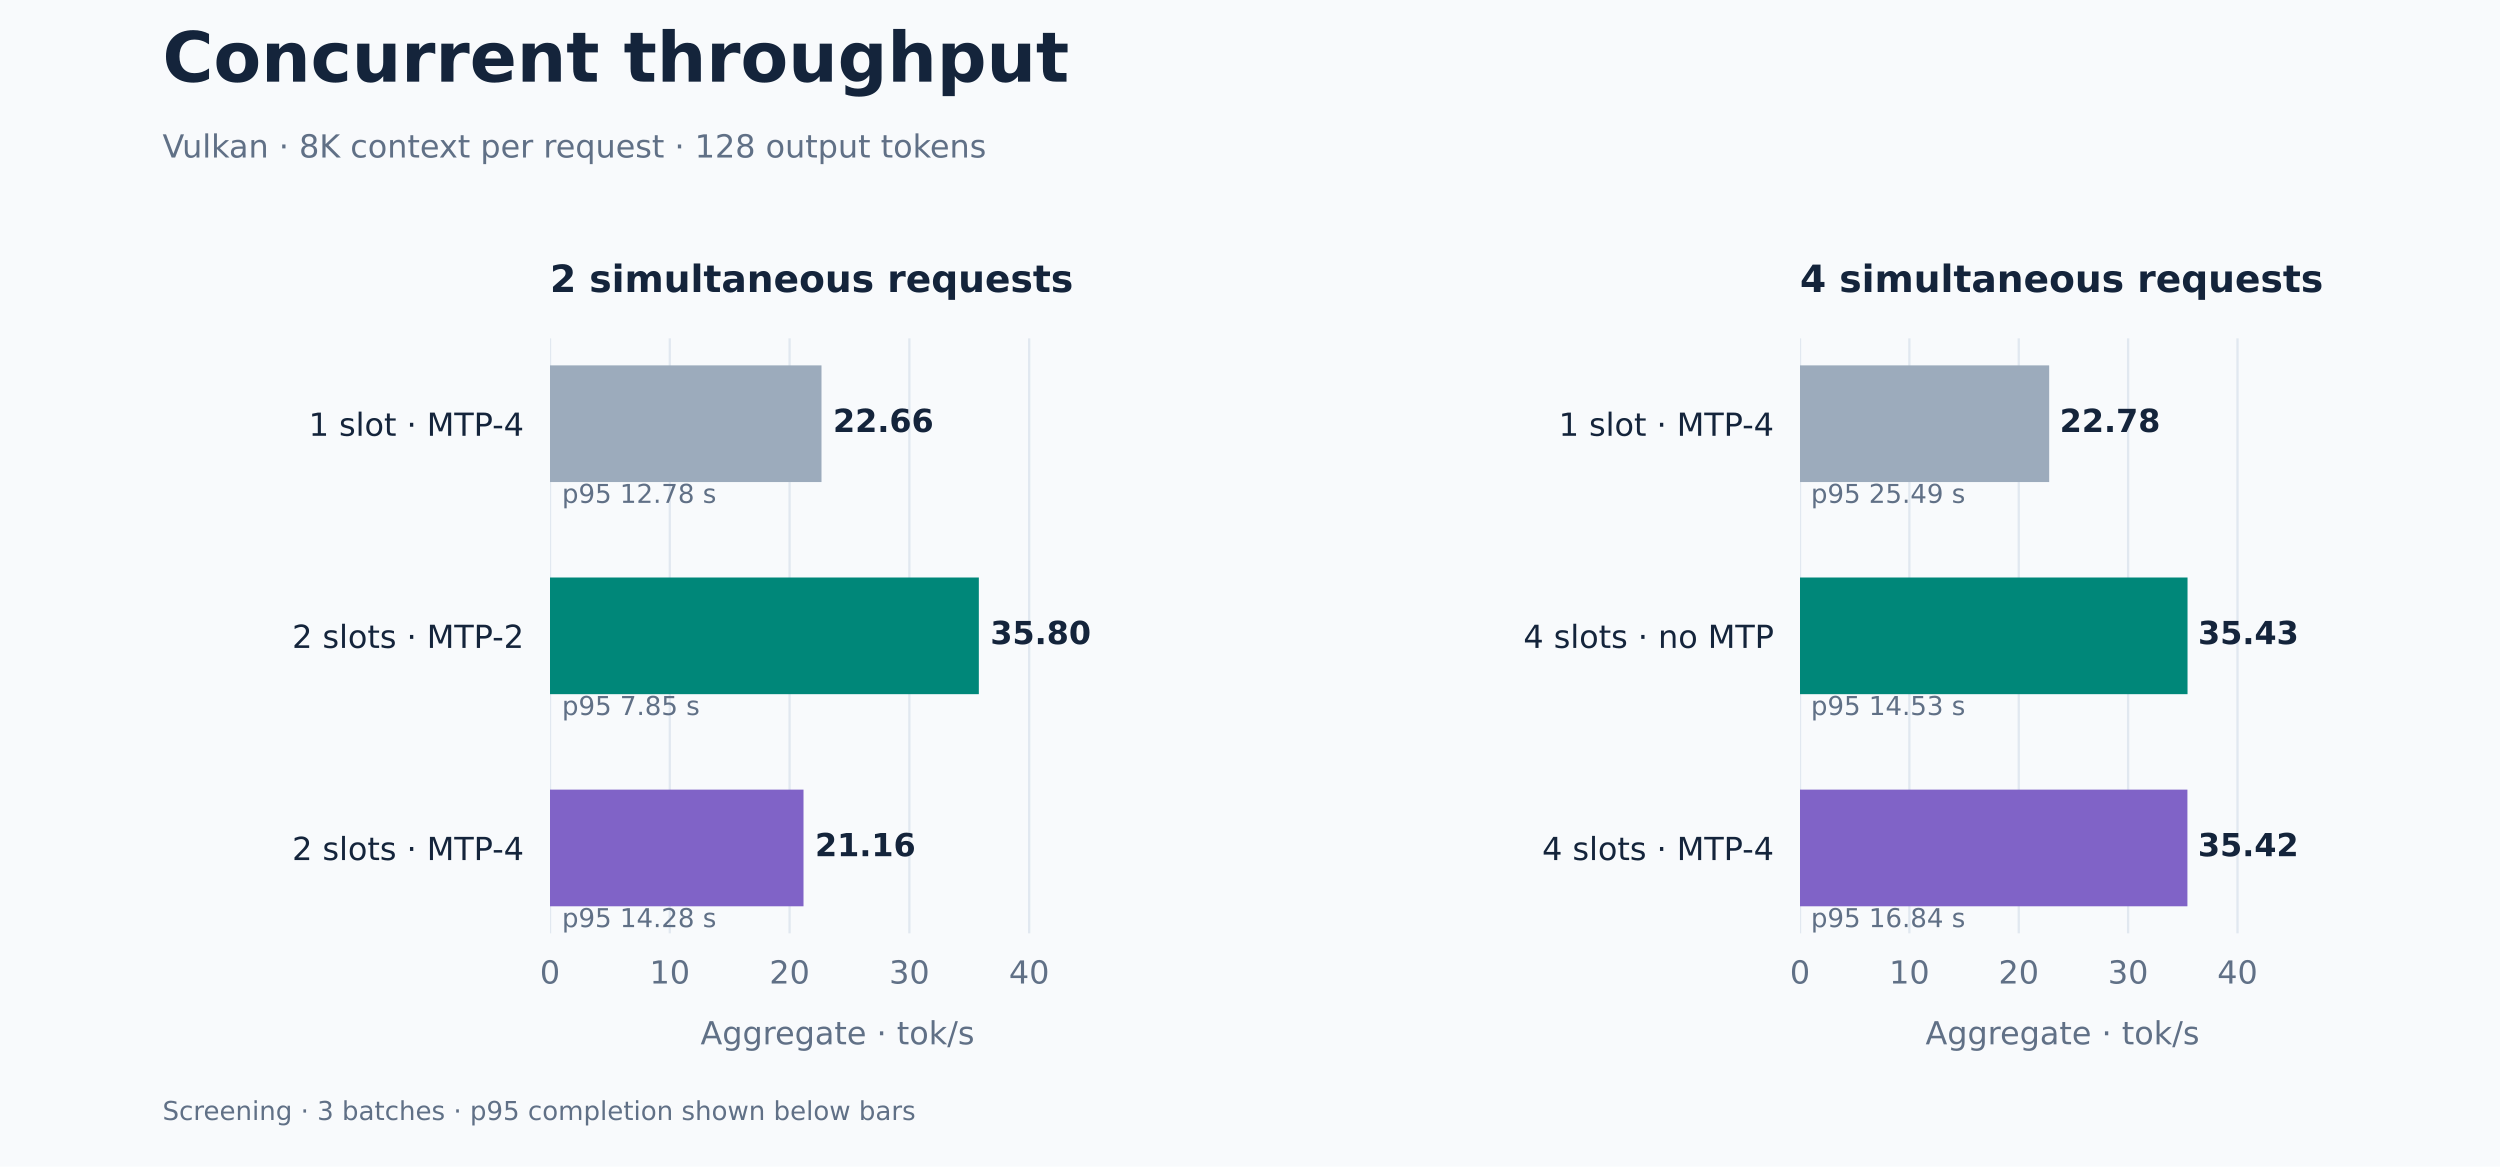
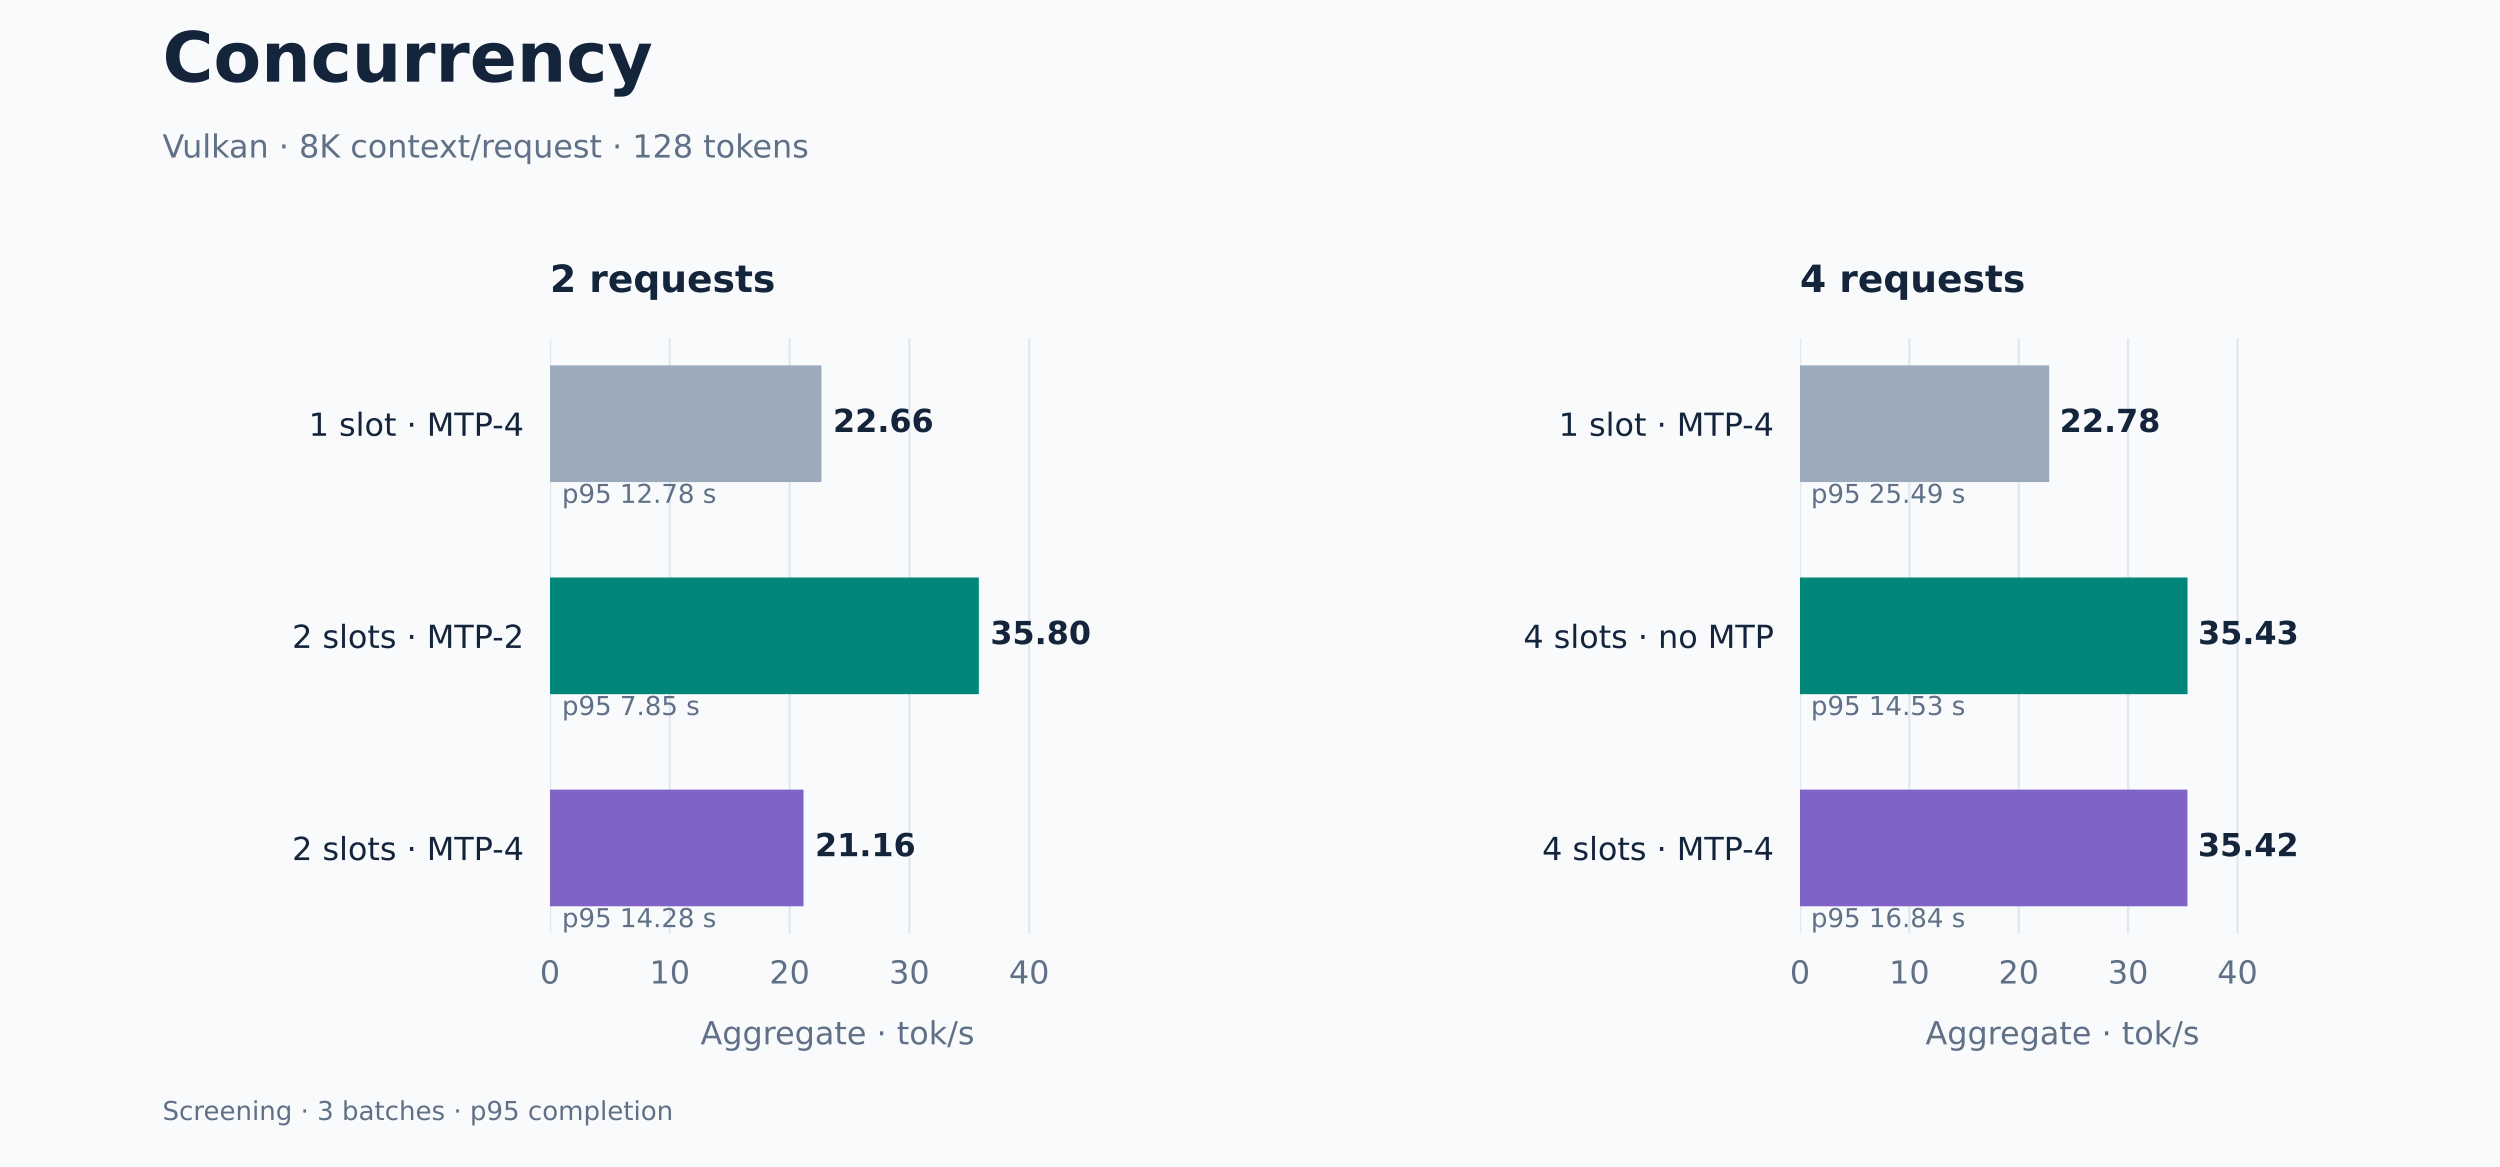
<svg xmlns="http://www.w3.org/2000/svg" width="864pt" height="403.2pt" viewBox="0 0 864 403.2" version="1.1">
  <defs>
    <style type="text/css">*{stroke-linejoin: round; stroke-linecap: butt}</style>
  </defs>
  <g id="figure_1">
    <g id="patch_1">
      <path d="M 0 403.2 L 864 403.2 L 864 0 L 0 0 z " style="fill: #f8fafc" />
    </g>
    <g id="axes_1">
      <g id="patch_2">
        <path d="M 190.08 322.56 L 388.8 322.56 L 388.8 116.928 L 190.08 116.928 z " style="fill: #f8fafc" />
      </g>
      <g id="matplotlib.axis_1">
        <g id="xtick_1">
          <g id="line2d_1">
            <path d="M 190.08 322.56 L 190.08 116.928 " clip-path="url(#p160febc42d)" style="fill: none; stroke: #e1e8f0; stroke-width: 0.8; stroke-linecap: square" />
          </g>
          <g id="line2d_2" />
          <g id="text_1">
            <text style="font-size: 11px; font-family: 'DejaVu Sans'; text-anchor: middle; fill: #607086" x="190.08" y="339.917" transform="rotate(-0 190.08 339.9174)">0</text>
          </g>
        </g>
        <g id="xtick_2">
          <g id="line2d_3">
            <path d="M 231.48 322.56 L 231.48 116.928 " clip-path="url(#p160febc42d)" style="fill: none; stroke: #e1e8f0; stroke-width: 0.8; stroke-linecap: square" />
          </g>
          <g id="line2d_4" />
          <g id="text_2">
            <text style="font-size: 11px; font-family: 'DejaVu Sans'; text-anchor: middle; fill: #607086" x="231.48" y="339.917" transform="rotate(-0 231.48 339.9174)">10</text>
          </g>
        </g>
        <g id="xtick_3">
          <g id="line2d_5">
            <path d="M 272.88 322.56 L 272.88 116.928 " clip-path="url(#p160febc42d)" style="fill: none; stroke: #e1e8f0; stroke-width: 0.8; stroke-linecap: square" />
          </g>
          <g id="line2d_6" />
          <g id="text_3">
            <text style="font-size: 11px; font-family: 'DejaVu Sans'; text-anchor: middle; fill: #607086" x="272.88" y="339.917" transform="rotate(-0 272.88 339.9174)">20</text>
          </g>
        </g>
        <g id="xtick_4">
          <g id="line2d_7">
            <path d="M 314.28 322.56 L 314.28 116.928 " clip-path="url(#p160febc42d)" style="fill: none; stroke: #e1e8f0; stroke-width: 0.8; stroke-linecap: square" />
          </g>
          <g id="line2d_8" />
          <g id="text_4">
            <text style="font-size: 11px; font-family: 'DejaVu Sans'; text-anchor: middle; fill: #607086" x="314.28" y="339.917" transform="rotate(-0 314.28 339.9174)">30</text>
          </g>
        </g>
        <g id="xtick_5">
          <g id="line2d_9">
            <path d="M 355.68 322.56 L 355.68 116.928 " clip-path="url(#p160febc42d)" style="fill: none; stroke: #e1e8f0; stroke-width: 0.8; stroke-linecap: square" />
          </g>
          <g id="line2d_10" />
          <g id="text_5">
            <text style="font-size: 11px; font-family: 'DejaVu Sans'; text-anchor: middle; fill: #607086" x="355.68" y="339.917" transform="rotate(-0 355.68 339.9174)">40</text>
          </g>
        </g>
        <g id="text_6">
          <text style="font-size: 11px; font-family: 'DejaVu Sans'; text-anchor: middle; fill: #607086" x="289.44" y="360.918" transform="rotate(-0 289.44 360.9183)">Aggregate · tok/s</text>
        </g>
      </g>
      <g id="matplotlib.axis_2">
        <g id="ytick_1">
          <g id="line2d_11" />
          <g id="text_7">
            <text style="font-size: 11px; font-family: 'DejaVu Sans'; text-anchor: end; fill: #14243b" x="181.08" y="150.614" transform="rotate(-0 181.08 150.614)">1 slot · MTP-4</text>
          </g>
        </g>
        <g id="ytick_2">
          <g id="line2d_12" />
          <g id="text_8">
            <text style="font-size: 11px; font-family: 'DejaVu Sans'; text-anchor: end; fill: #14243b" x="181.08" y="223.923" transform="rotate(-0 181.08 223.9231)">2 slots · MTP-2</text>
          </g>
        </g>
        <g id="ytick_3">
          <g id="line2d_13" />
          <g id="text_9">
            <text style="font-size: 11px; font-family: 'DejaVu Sans'; text-anchor: end; fill: #14243b" x="181.08" y="297.232" transform="rotate(-0 181.08 297.2322)">2 slots · MTP-4</text>
          </g>
        </g>
      </g>
      <g id="patch_3">
        <path d="M 190.08 126.275 L 283.908 126.275 L 283.908 166.595 L 190.08 166.595 z " clip-path="url(#p160febc42d)" style="fill: #9cabbc" />
      </g>
      <g id="patch_4">
        <path d="M 190.08 199.584 L 338.286 199.584 L 338.286 239.904 L 190.08 239.904 z " clip-path="url(#p160febc42d)" style="fill: #008779" />
      </g>
      <g id="patch_5">
        <path d="M 190.08 272.893 L 277.694 272.893 L 277.694 313.213 L 190.08 313.213 z " clip-path="url(#p160febc42d)" style="fill: #8063c7" />
      </g>
      <g id="text_10">
        <text style="font-weight: 700; font-size: 11px; font-family: 'DejaVu Sans'; text-anchor: start; fill: #14243b" x="287.882" y="149.292" transform="rotate(-0 287.8824 149.2923)">22.66</text>
      </g>
      <g id="text_11">
        <text style="font-weight: 700; font-size: 11px; font-family: 'DejaVu Sans'; text-anchor: start; fill: #14243b" x="342.26" y="222.601" transform="rotate(-0 342.26 222.6014)">35.80</text>
      </g>
      <g id="text_12">
        <text style="font-weight: 700; font-size: 11px; font-family: 'DejaVu Sans'; text-anchor: start; fill: #14243b" x="281.668" y="295.911" transform="rotate(-0 281.6681 295.9105)">21.16</text>
      </g>
      <g id="text_13">
        <text style="font-size: 9px; font-family: 'DejaVu Sans'; text-anchor: start; fill: #607086" x="194.22" y="173.799" transform="rotate(-0 194.22 173.7993)">p95 12.78 s</text>
      </g>
      <g id="text_14">
        <text style="font-size: 9px; font-family: 'DejaVu Sans'; text-anchor: start; fill: #607086" x="194.22" y="247.108" transform="rotate(-0 194.22 247.1084)">p95 7.85 s</text>
      </g>
      <g id="text_15">
        <text style="font-size: 9px; font-family: 'DejaVu Sans'; text-anchor: start; fill: #607086" x="194.22" y="320.418" transform="rotate(-0 194.22 320.4175)">p95 14.28 s</text>
      </g>
      <g id="text_16">
-         <text style="font-weight: 700; font-size: 13px; font-family: 'DejaVu Sans'; text-anchor: start; fill: #14243b" x="190.08" y="100.928" transform="rotate(-0 190.08 100.928)">2 simultaneous requests</text>
+         <text style="font-weight: 700; font-size: 13px; font-family: 'DejaVu Sans'; text-anchor: start; fill: #14243b" x="190.08" y="100.928" transform="rotate(-0 190.08 100.928)">2 requests</text>
      </g>
    </g>
    <g id="axes_2">
      <g id="patch_6">
        <path d="M 622.08 322.56 L 803.52 322.56 L 803.52 116.928 L 622.08 116.928 z " style="fill: #f8fafc" />
      </g>
      <g id="matplotlib.axis_3">
        <g id="xtick_6">
          <g id="line2d_14">
            <path d="M 622.08 322.56 L 622.08 116.928 " clip-path="url(#pdab0186d8e)" style="fill: none; stroke: #e1e8f0; stroke-width: 0.8; stroke-linecap: square" />
          </g>
          <g id="line2d_15" />
          <g id="text_17">
            <text style="font-size: 11px; font-family: 'DejaVu Sans'; text-anchor: middle; fill: #607086" x="622.08" y="339.917" transform="rotate(-0 622.08 339.9174)">0</text>
          </g>
        </g>
        <g id="xtick_7">
          <g id="line2d_16">
            <path d="M 659.88 322.56 L 659.88 116.928 " clip-path="url(#pdab0186d8e)" style="fill: none; stroke: #e1e8f0; stroke-width: 0.8; stroke-linecap: square" />
          </g>
          <g id="line2d_17" />
          <g id="text_18">
            <text style="font-size: 11px; font-family: 'DejaVu Sans'; text-anchor: middle; fill: #607086" x="659.88" y="339.917" transform="rotate(-0 659.88 339.9174)">10</text>
          </g>
        </g>
        <g id="xtick_8">
          <g id="line2d_18">
            <path d="M 697.68 322.56 L 697.68 116.928 " clip-path="url(#pdab0186d8e)" style="fill: none; stroke: #e1e8f0; stroke-width: 0.8; stroke-linecap: square" />
          </g>
          <g id="line2d_19" />
          <g id="text_19">
            <text style="font-size: 11px; font-family: 'DejaVu Sans'; text-anchor: middle; fill: #607086" x="697.68" y="339.917" transform="rotate(-0 697.68 339.9174)">20</text>
          </g>
        </g>
        <g id="xtick_9">
          <g id="line2d_20">
            <path d="M 735.48 322.56 L 735.48 116.928 " clip-path="url(#pdab0186d8e)" style="fill: none; stroke: #e1e8f0; stroke-width: 0.8; stroke-linecap: square" />
          </g>
          <g id="line2d_21" />
          <g id="text_20">
            <text style="font-size: 11px; font-family: 'DejaVu Sans'; text-anchor: middle; fill: #607086" x="735.48" y="339.917" transform="rotate(-0 735.48 339.9174)">30</text>
          </g>
        </g>
        <g id="xtick_10">
          <g id="line2d_22">
            <path d="M 773.28 322.56 L 773.28 116.928 " clip-path="url(#pdab0186d8e)" style="fill: none; stroke: #e1e8f0; stroke-width: 0.8; stroke-linecap: square" />
          </g>
          <g id="line2d_23" />
          <g id="text_21">
            <text style="font-size: 11px; font-family: 'DejaVu Sans'; text-anchor: middle; fill: #607086" x="773.28" y="339.917" transform="rotate(-0 773.28 339.9174)">40</text>
          </g>
        </g>
        <g id="text_22">
          <text style="font-size: 11px; font-family: 'DejaVu Sans'; text-anchor: middle; fill: #607086" x="712.8" y="360.918" transform="rotate(-0 712.8 360.9183)">Aggregate · tok/s</text>
        </g>
      </g>
      <g id="matplotlib.axis_4">
        <g id="ytick_4">
          <g id="line2d_24" />
          <g id="text_23">
            <text style="font-size: 11px; font-family: 'DejaVu Sans'; text-anchor: end; fill: #14243b" x="613.08" y="150.614" transform="rotate(-0 613.08 150.614)">1 slot · MTP-4</text>
          </g>
        </g>
        <g id="ytick_5">
          <g id="line2d_25" />
          <g id="text_24">
            <text style="font-size: 11px; font-family: 'DejaVu Sans'; text-anchor: end; fill: #14243b" x="613.08" y="223.923" transform="rotate(-0 613.08 223.9231)">4 slots · no MTP</text>
          </g>
        </g>
        <g id="ytick_6">
          <g id="line2d_26" />
          <g id="text_25">
            <text style="font-size: 11px; font-family: 'DejaVu Sans'; text-anchor: end; fill: #14243b" x="613.08" y="297.232" transform="rotate(-0 613.08 297.2322)">4 slots · MTP-4</text>
          </g>
        </g>
      </g>
      <g id="patch_7">
        <path d="M 622.08 126.275 L 708.197 126.275 L 708.197 166.595 L 622.08 166.595 z " clip-path="url(#pdab0186d8e)" style="fill: #9cabbc" />
      </g>
      <g id="patch_8">
        <path d="M 622.08 199.584 L 756.011 199.584 L 756.011 239.904 L 622.08 239.904 z " clip-path="url(#pdab0186d8e)" style="fill: #008779" />
      </g>
      <g id="patch_9">
        <path d="M 622.08 272.893 L 755.97 272.893 L 755.97 313.213 L 622.08 313.213 z " clip-path="url(#pdab0186d8e)" style="fill: #8063c7" />
      </g>
      <g id="text_26">
        <text style="font-weight: 700; font-size: 11px; font-family: 'DejaVu Sans'; text-anchor: start; fill: #14243b" x="711.826" y="149.292" transform="rotate(-0 711.8259 149.2923)">22.78</text>
      </g>
      <g id="text_27">
        <text style="font-weight: 700; font-size: 11px; font-family: 'DejaVu Sans'; text-anchor: start; fill: #14243b" x="759.64" y="222.601" transform="rotate(-0 759.6395 222.6014)">35.43</text>
      </g>
      <g id="text_28">
        <text style="font-weight: 700; font-size: 11px; font-family: 'DejaVu Sans'; text-anchor: start; fill: #14243b" x="759.599" y="295.911" transform="rotate(-0 759.5987 295.9105)">35.42</text>
      </g>
      <g id="text_29">
        <text style="font-size: 9px; font-family: 'DejaVu Sans'; text-anchor: start; fill: #607086" x="625.86" y="173.799" transform="rotate(-0 625.86 173.7993)">p95 25.49 s</text>
      </g>
      <g id="text_30">
        <text style="font-size: 9px; font-family: 'DejaVu Sans'; text-anchor: start; fill: #607086" x="625.86" y="247.108" transform="rotate(-0 625.86 247.1084)">p95 14.53 s</text>
      </g>
      <g id="text_31">
        <text style="font-size: 9px; font-family: 'DejaVu Sans'; text-anchor: start; fill: #607086" x="625.86" y="320.418" transform="rotate(-0 625.86 320.4175)">p95 16.84 s</text>
      </g>
      <g id="text_32">
-         <text style="font-weight: 700; font-size: 13px; font-family: 'DejaVu Sans'; text-anchor: start; fill: #14243b" x="622.08" y="100.928" transform="rotate(-0 622.08 100.928)">4 simultaneous requests</text>
+         <text style="font-weight: 700; font-size: 13px; font-family: 'DejaVu Sans'; text-anchor: start; fill: #14243b" x="622.08" y="100.928" transform="rotate(-0 622.08 100.928)">4 requests</text>
      </g>
    </g>
    <g id="text_33">
-       <text style="font-weight: 700; font-size: 24px; font-family: 'DejaVu Sans'; text-anchor: start; fill: #14243b" x="56.16" y="28.224" transform="rotate(-0 56.16 28.224)">Concurrent throughput</text>
+       <text style="font-weight: 700; font-size: 24px; font-family: 'DejaVu Sans'; text-anchor: start; fill: #14243b" x="56.16" y="28.224" transform="rotate(-0 56.16 28.224)">Concurrency</text>
    </g>
    <g id="text_34">
-       <text style="font-size: 11px; font-family: 'DejaVu Sans'; text-anchor: start; fill: #607086" x="56.16" y="54.432" transform="rotate(-0 56.16 54.432)">Vulkan · 8K context per request · 128 output tokens</text>
+       <text style="font-size: 11px; font-family: 'DejaVu Sans'; text-anchor: start; fill: #607086" x="56.16" y="54.432" transform="rotate(-0 56.16 54.432)">Vulkan · 8K context/request · 128 tokens</text>
    </g>
    <g id="text_35">
-       <text style="font-size: 9px; font-family: 'DejaVu Sans'; text-anchor: start; fill: #607086" x="56.16" y="387.072" transform="rotate(-0 56.16 387.072)">Screening · 3 batches · p95 completion shown below bars</text>
+       <text style="font-size: 9px; font-family: 'DejaVu Sans'; text-anchor: start; fill: #607086" x="56.16" y="387.072" transform="rotate(-0 56.16 387.072)">Screening · 3 batches · p95 completion</text>
    </g>
  </g>
  <defs>
    <clipPath id="p160febc42d">
      <rect x="190.08" y="116.928" width="198.72" height="205.632" />
    </clipPath>
    <clipPath id="pdab0186d8e">
      <rect x="622.08" y="116.928" width="181.44" height="205.632" />
    </clipPath>
  </defs>
</svg>
